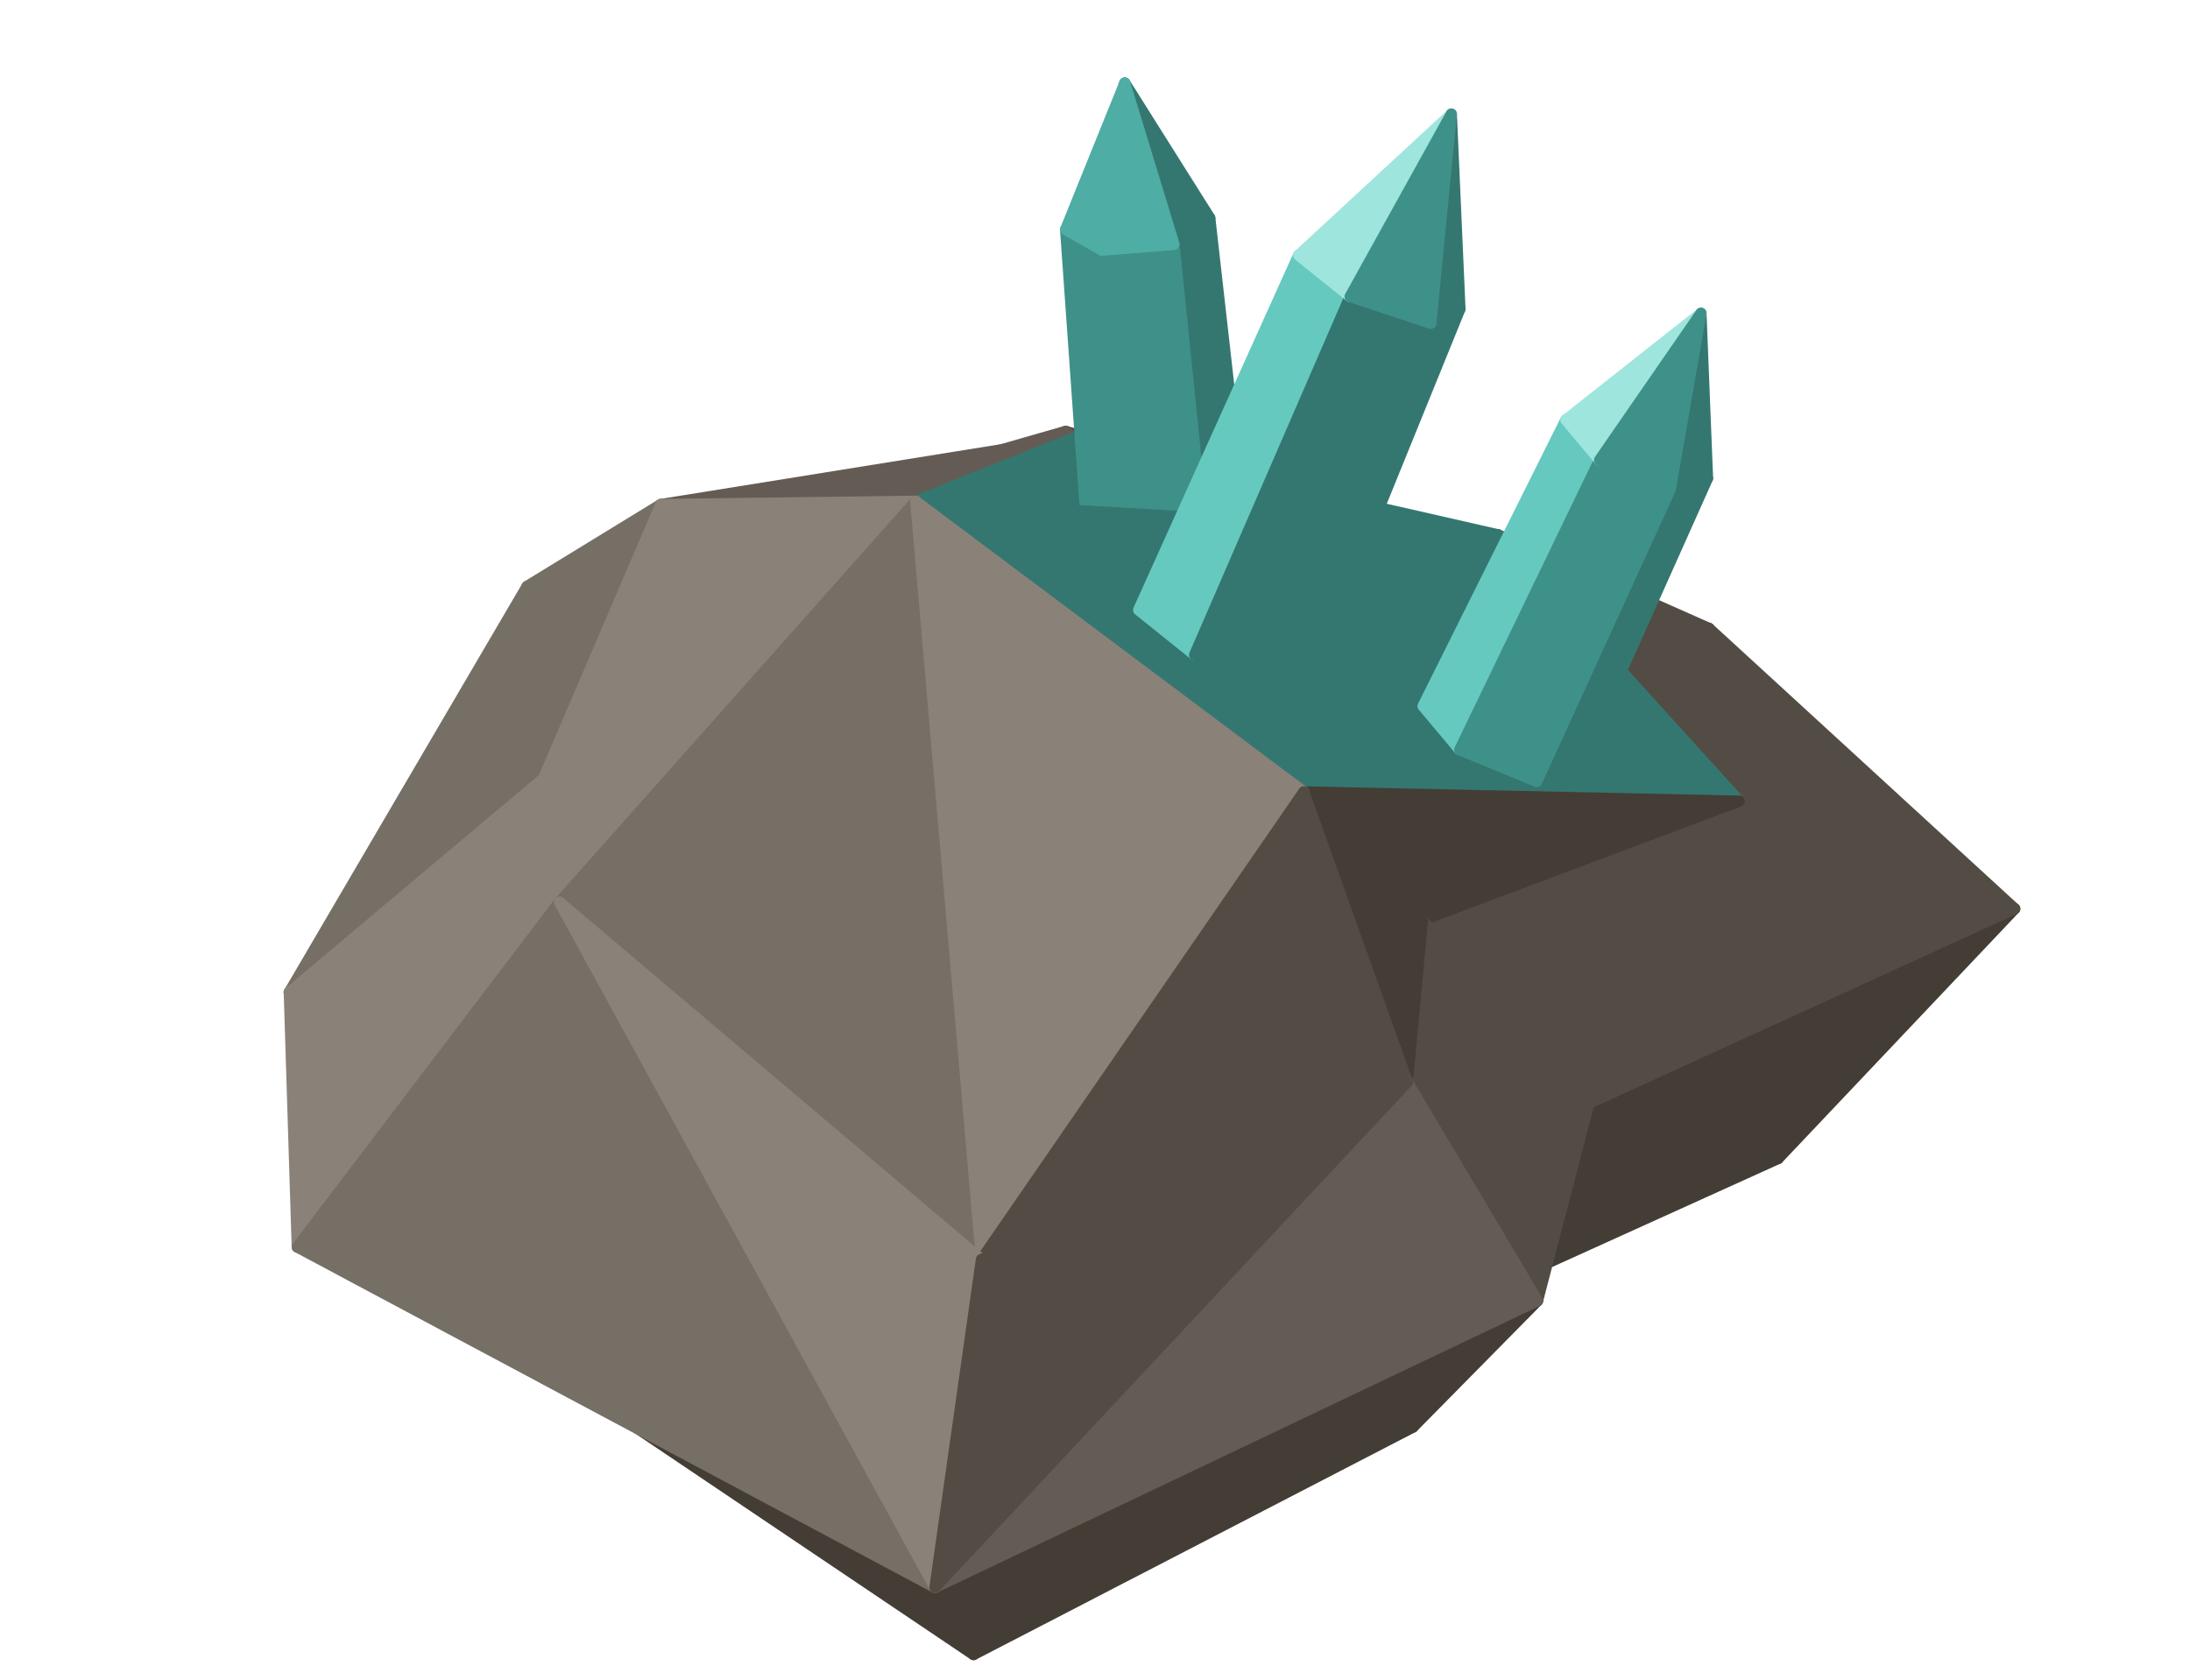
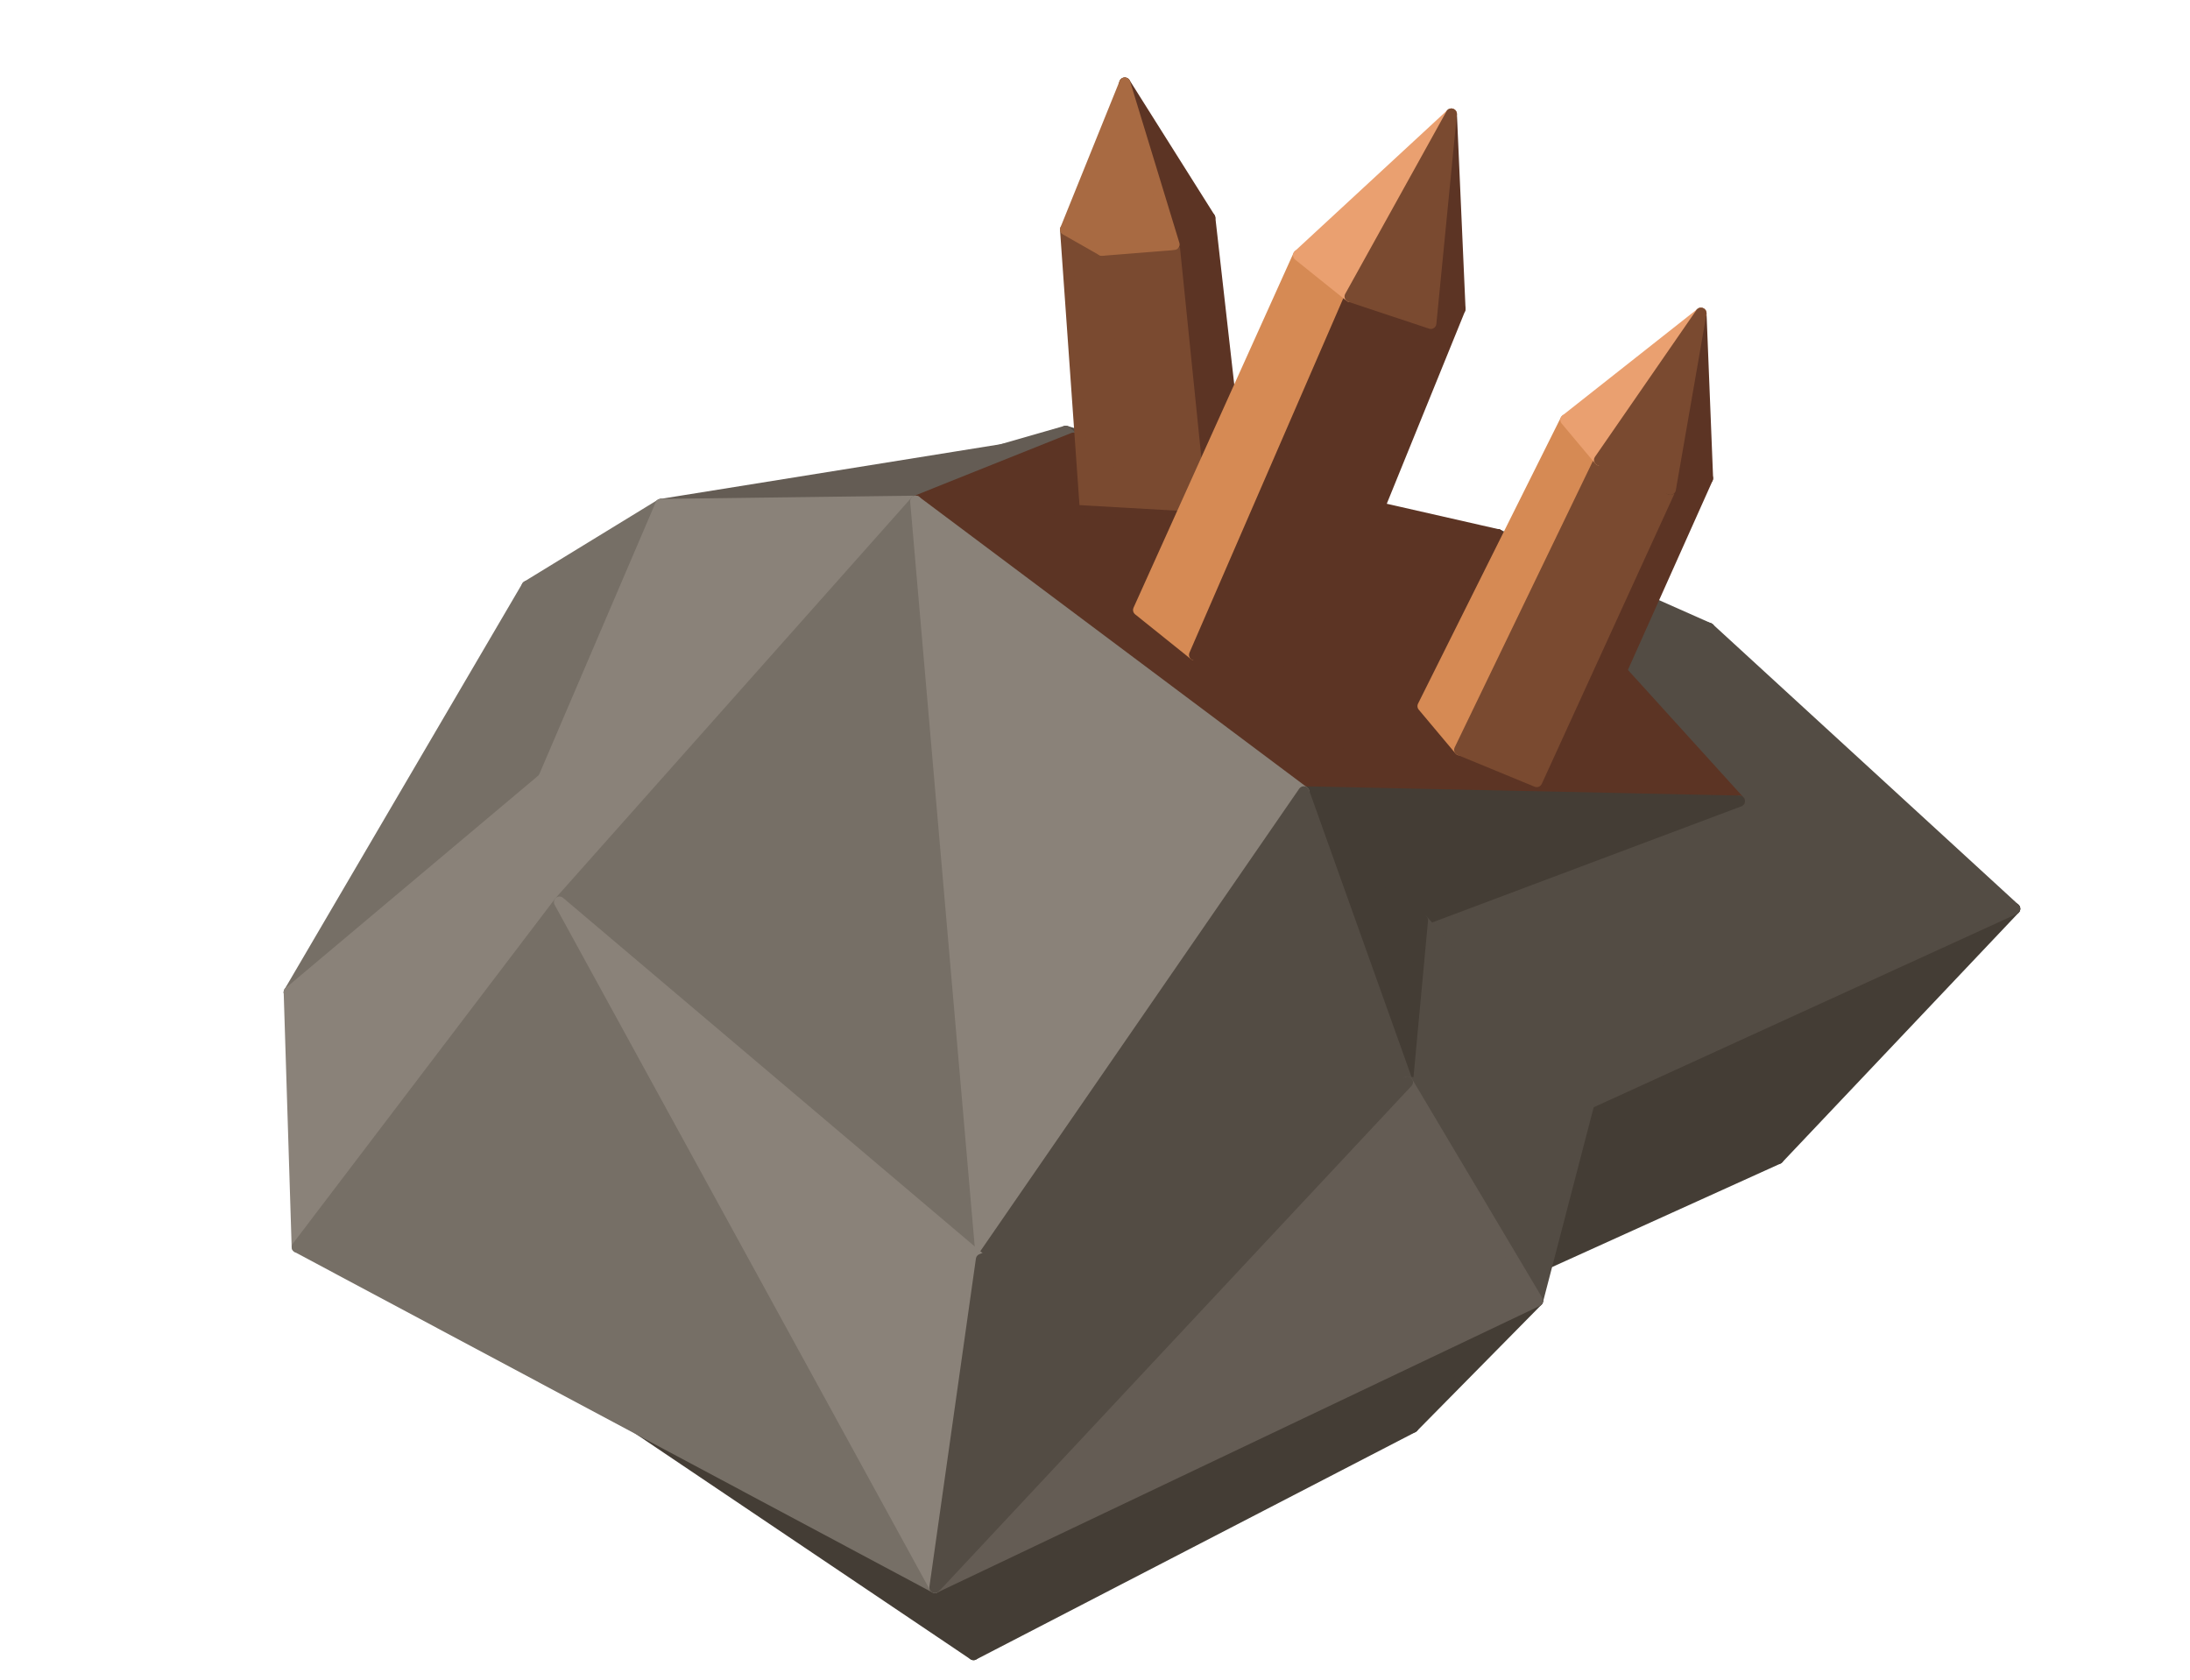
<svg xmlns="http://www.w3.org/2000/svg" width="103.25" height="79.188" viewBox="0 0 236 181">
  <polygon fill="#534C44" stroke="#534C44" stroke-width="1.2" stroke-linejoin="round" points="114.85,46.48 184.18,67.73 115.67,47.22" />
  <polygon fill="#645C54" stroke="#645C54" stroke-width="1.2" stroke-linejoin="round" points="56.80,63.19 114.85,46.48 115.67,47.22" />
  <polygon fill="#766F66" stroke="#766F66" stroke-width="1.2" stroke-linejoin="round" points="31.17,106.94 56.80,63.19 71.21,54.37" />
  <polygon fill="#534C44" stroke="#534C44" stroke-width="1.2" stroke-linejoin="round" points="184.18,67.73 187.44,86.34 161.41,57.63" />
  <polygon fill="#645C54" stroke="#645C54" stroke-width="1.2" stroke-linejoin="round" points="71.21,54.37 115.67,47.22 98.68,54.02" />
-   <polygon fill="#347770" stroke="#347770" stroke-width="1.2" stroke-linejoin="round" points="115.67,47.22 161.41,57.63 98.68,54.02" />
+   <polygon fill="#5C3424" stroke="#5C3424" stroke-width="1.2" stroke-linejoin="round" points="115.67,47.22 161.41,57.63 98.68,54.02" />
  <polygon fill="#534C44" stroke="#534C44" stroke-width="1.2" stroke-linejoin="round" points="184.18,67.73 217.11,97.94 187.44,86.34" />
-   <polygon fill="#3E9189" stroke="#3E9189" stroke-width="1.2" stroke-linejoin="round" points="121.37,59.44 117.11,57.01 114.83,24.74 118.75,26.97" />
-   <polygon fill="#347770" stroke="#347770" stroke-width="1.2" stroke-linejoin="round" points="134.01,55.65 129.82,58.76 126.52,26.35 130.37,23.49" />
-   <polygon fill="#3E9189" stroke="#3E9189" stroke-width="1.2" stroke-linejoin="round" points="129.82,58.76 121.37,59.44 118.75,26.97 126.52,26.35" />
-   <polygon fill="#4EADA4" stroke="#4EADA4" stroke-width="1.2" stroke-linejoin="round" points="118.75,26.97 114.83,24.74 121.21,8.95" />
+   <polygon fill="#7A4A30" stroke="#7A4A30" stroke-width="1.2" stroke-linejoin="round" points="121.37,59.44 117.11,57.01 114.83,24.74 118.75,26.97" />
+   <polygon fill="#5C3424" stroke="#5C3424" stroke-width="1.2" stroke-linejoin="round" points="134.01,55.65 129.82,58.76 126.52,26.35 130.37,23.49" />
+   <polygon fill="#7A4A30" stroke="#7A4A30" stroke-width="1.2" stroke-linejoin="round" points="129.82,58.76 121.37,59.44 118.75,26.97 126.52,26.35" />
+   <polygon fill="#A86A42" stroke="#A86A42" stroke-width="1.2" stroke-linejoin="round" points="118.75,26.97 114.83,24.74 121.21,8.95" />
  <polygon fill="#766F66" stroke="#766F66" stroke-width="1.2" stroke-linejoin="round" points="31.17,106.94 71.21,54.37 58.57,83.90" />
-   <polygon fill="#347770" stroke="#347770" stroke-width="1.2" stroke-linejoin="round" points="130.37,23.49 126.52,26.35 121.21,8.95" />
+   <polygon fill="#5C3424" stroke="#5C3424" stroke-width="1.2" stroke-linejoin="round" points="130.37,23.49 126.52,26.35 121.21,8.95" />
  <polygon fill="#8A8279" stroke="#8A8279" stroke-width="1.2" stroke-linejoin="round" points="58.57,83.90 71.21,54.37 98.68,54.02" />
-   <polygon fill="#4EADA4" stroke="#4EADA4" stroke-width="1.2" stroke-linejoin="round" points="126.52,26.35 118.75,26.97 121.21,8.95" />
+   <polygon fill="#A86A42" stroke="#A86A42" stroke-width="1.2" stroke-linejoin="round" points="126.52,26.35 118.75,26.97 121.21,8.95" />
  <polygon fill="#443D35" stroke="#443D35" stroke-width="1.2" stroke-linejoin="round" points="191.62,124.86 171.23,118.91 217.11,97.94" />
  <polygon fill="#443D35" stroke="#443D35" stroke-width="1.2" stroke-linejoin="round" points="191.62,124.86 157.75,140.20 171.23,118.91" />
-   <polygon fill="#347770" stroke="#347770" stroke-width="1.2" stroke-linejoin="round" points="161.41,57.63 140.50,85.34 98.68,54.02" />
+   <polygon fill="#5C3424" stroke="#5C3424" stroke-width="1.2" stroke-linejoin="round" points="161.41,57.63 140.50,85.34 98.68,54.02" />
  <polygon fill="#534C44" stroke="#534C44" stroke-width="1.2" stroke-linejoin="round" points="217.11,97.94 171.23,118.91 187.44,86.34" />
-   <polygon fill="#347770" stroke="#347770" stroke-width="1.2" stroke-linejoin="round" points="161.41,57.63 187.44,86.34 140.50,85.34" />
-   <polygon fill="#347770" stroke="#347770" stroke-width="1.2" stroke-linejoin="round" points="141.59,72.02 138.18,73.72 154.19,34.85 157.33,33.29" />
+   <polygon fill="#5C3424" stroke="#5C3424" stroke-width="1.2" stroke-linejoin="round" points="161.41,57.63 187.44,86.34 140.50,85.34" />
+   <polygon fill="#5C3424" stroke="#5C3424" stroke-width="1.2" stroke-linejoin="round" points="141.59,72.02 138.18,73.72 154.19,34.85 157.33,33.29" />
  <polygon fill="#8A8279" stroke="#8A8279" stroke-width="1.2" stroke-linejoin="round" points="31.17,106.94 58.57,83.90 60.29,97.22" />
  <polygon fill="#8A8279" stroke="#8A8279" stroke-width="1.2" stroke-linejoin="round" points="60.29,97.22 58.57,83.90 98.68,54.02" />
-   <polygon fill="#347770" stroke="#347770" stroke-width="1.2" stroke-linejoin="round" points="169.96,82.95 165.60,84.23 180.00,52.73 184.01,51.55" />
-   <polygon fill="#65C9BF" stroke="#65C9BF" stroke-width="1.2" stroke-linejoin="round" points="128.73,70.58 122.70,65.74 139.94,27.51 145.49,31.96" />
-   <polygon fill="#65C9BF" stroke="#65C9BF" stroke-width="1.2" stroke-linejoin="round" points="157.30,80.81 153.35,76.10 168.74,45.25 172.37,49.58" />
+   <polygon fill="#5C3424" stroke="#5C3424" stroke-width="1.2" stroke-linejoin="round" points="169.96,82.95 165.60,84.23 180.00,52.73 184.01,51.55" />
+   <polygon fill="#D68A54" stroke="#D68A54" stroke-width="1.2" stroke-linejoin="round" points="128.73,70.58 122.70,65.74 139.94,27.51 145.49,31.96" />
+   <polygon fill="#D68A54" stroke="#D68A54" stroke-width="1.2" stroke-linejoin="round" points="157.30,80.81 153.35,76.10 168.74,45.25 172.37,49.58" />
  <polygon fill="#534C44" stroke="#534C44" stroke-width="1.2" stroke-linejoin="round" points="171.23,118.91 153.29,99.17 187.44,86.34" />
-   <polygon fill="#347770" stroke="#347770" stroke-width="1.2" stroke-linejoin="round" points="138.18,73.72 128.73,70.58 145.49,31.96 154.19,34.85" />
-   <polygon fill="#3E9189" stroke="#3E9189" stroke-width="1.2" stroke-linejoin="round" points="165.60,84.23 157.30,80.81 172.37,49.58 180.00,52.73" />
-   <polygon fill="#347770" stroke="#347770" stroke-width="1.2" stroke-linejoin="round" points="157.33,33.29 154.19,34.85 156.40,12.29" />
+   <polygon fill="#5C3424" stroke="#5C3424" stroke-width="1.2" stroke-linejoin="round" points="138.18,73.72 128.73,70.58 145.49,31.96 154.19,34.85" />
+   <polygon fill="#7A4A30" stroke="#7A4A30" stroke-width="1.2" stroke-linejoin="round" points="165.60,84.23 157.30,80.81 172.37,49.58 180.00,52.73" />
+   <polygon fill="#5C3424" stroke="#5C3424" stroke-width="1.2" stroke-linejoin="round" points="157.33,33.29 154.19,34.85 156.40,12.29" />
  <polygon fill="#8A8279" stroke="#8A8279" stroke-width="1.2" stroke-linejoin="round" points="32.03,134.40 31.17,106.94 60.29,97.22" />
-   <polygon fill="#9EE5DD" stroke="#9EE5DD" stroke-width="1.2" stroke-linejoin="round" points="145.49,31.96 139.94,27.51 156.40,12.29" />
-   <polygon fill="#347770" stroke="#347770" stroke-width="1.2" stroke-linejoin="round" points="184.01,51.55 180.00,52.73 183.30,33.76" />
-   <polygon fill="#3E9189" stroke="#3E9189" stroke-width="1.2" stroke-linejoin="round" points="154.19,34.85 145.49,31.96 156.40,12.29" />
-   <polygon fill="#9EE5DD" stroke="#9EE5DD" stroke-width="1.2" stroke-linejoin="round" points="172.37,49.58 168.74,45.25 183.30,33.76" />
+   <polygon fill="#EAA070" stroke="#EAA070" stroke-width="1.2" stroke-linejoin="round" points="145.49,31.96 139.94,27.51 156.40,12.29" />
+   <polygon fill="#5C3424" stroke="#5C3424" stroke-width="1.2" stroke-linejoin="round" points="184.01,51.55 180.00,52.73 183.30,33.76" />
+   <polygon fill="#7A4A30" stroke="#7A4A30" stroke-width="1.2" stroke-linejoin="round" points="154.19,34.85 145.49,31.96 156.40,12.29" />
+   <polygon fill="#EAA070" stroke="#EAA070" stroke-width="1.2" stroke-linejoin="round" points="172.37,49.58 168.74,45.25 183.30,33.76" />
  <polygon fill="#443D35" stroke="#443D35" stroke-width="1.2" stroke-linejoin="round" points="187.44,86.34 153.29,99.17 140.50,85.34" />
-   <polygon fill="#3E9189" stroke="#3E9189" stroke-width="1.2" stroke-linejoin="round" points="180.00,52.73 172.37,49.58 183.30,33.76" />
+   <polygon fill="#7A4A30" stroke="#7A4A30" stroke-width="1.2" stroke-linejoin="round" points="180.00,52.73 172.37,49.58 183.30,33.76" />
  <polygon fill="#534C44" stroke="#534C44" stroke-width="1.2" stroke-linejoin="round" points="171.23,118.91 151.67,116.62 153.29,99.17" />
  <polygon fill="#443D35" stroke="#443D35" stroke-width="1.2" stroke-linejoin="round" points="153.29,99.17 151.67,116.62 140.50,85.34" />
  <polygon fill="#766F66" stroke="#766F66" stroke-width="1.2" stroke-linejoin="round" points="105.76,135.73 60.29,97.22 98.68,54.02" />
  <polygon fill="#534C44" stroke="#534C44" stroke-width="1.2" stroke-linejoin="round" points="171.23,118.91 165.69,140.19 151.67,116.62" />
  <polygon fill="#8A8279" stroke="#8A8279" stroke-width="1.2" stroke-linejoin="round" points="105.76,135.73 98.68,54.02 140.50,85.34" />
  <polygon fill="#443D35" stroke="#443D35" stroke-width="1.2" stroke-linejoin="round" points="104.91,178.32 56.88,145.98 100.75,171.09" />
  <polygon fill="#443D35" stroke="#443D35" stroke-width="1.2" stroke-linejoin="round" points="152.26,153.81 100.75,171.09 165.69,140.19" />
  <polygon fill="#766F66" stroke="#766F66" stroke-width="1.2" stroke-linejoin="round" points="100.75,171.09 32.03,134.40 60.29,97.22" />
  <polygon fill="#443D35" stroke="#443D35" stroke-width="1.2" stroke-linejoin="round" points="152.26,153.81 104.91,178.32 100.75,171.09" />
  <polygon fill="#534C44" stroke="#534C44" stroke-width="1.2" stroke-linejoin="round" points="151.67,116.62 105.76,135.73 140.50,85.34" />
  <polygon fill="#645C54" stroke="#645C54" stroke-width="1.2" stroke-linejoin="round" points="165.69,140.19 100.75,171.09 151.67,116.62" />
  <polygon fill="#8A8279" stroke="#8A8279" stroke-width="1.2" stroke-linejoin="round" points="100.75,171.09 60.29,97.22 105.76,135.73" />
  <polygon fill="#534C44" stroke="#534C44" stroke-width="1.2" stroke-linejoin="round" points="100.75,171.09 105.76,135.73 151.67,116.62" />
</svg>
